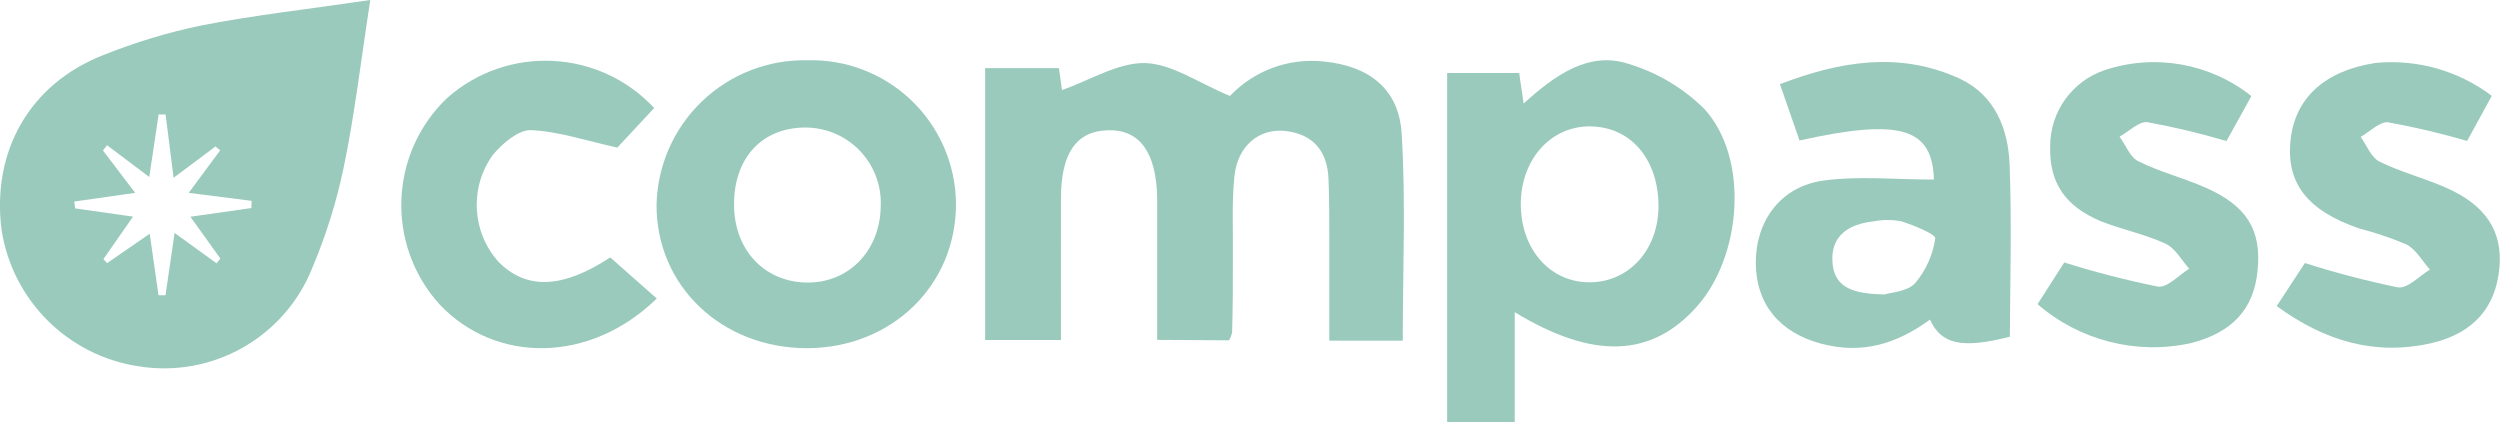
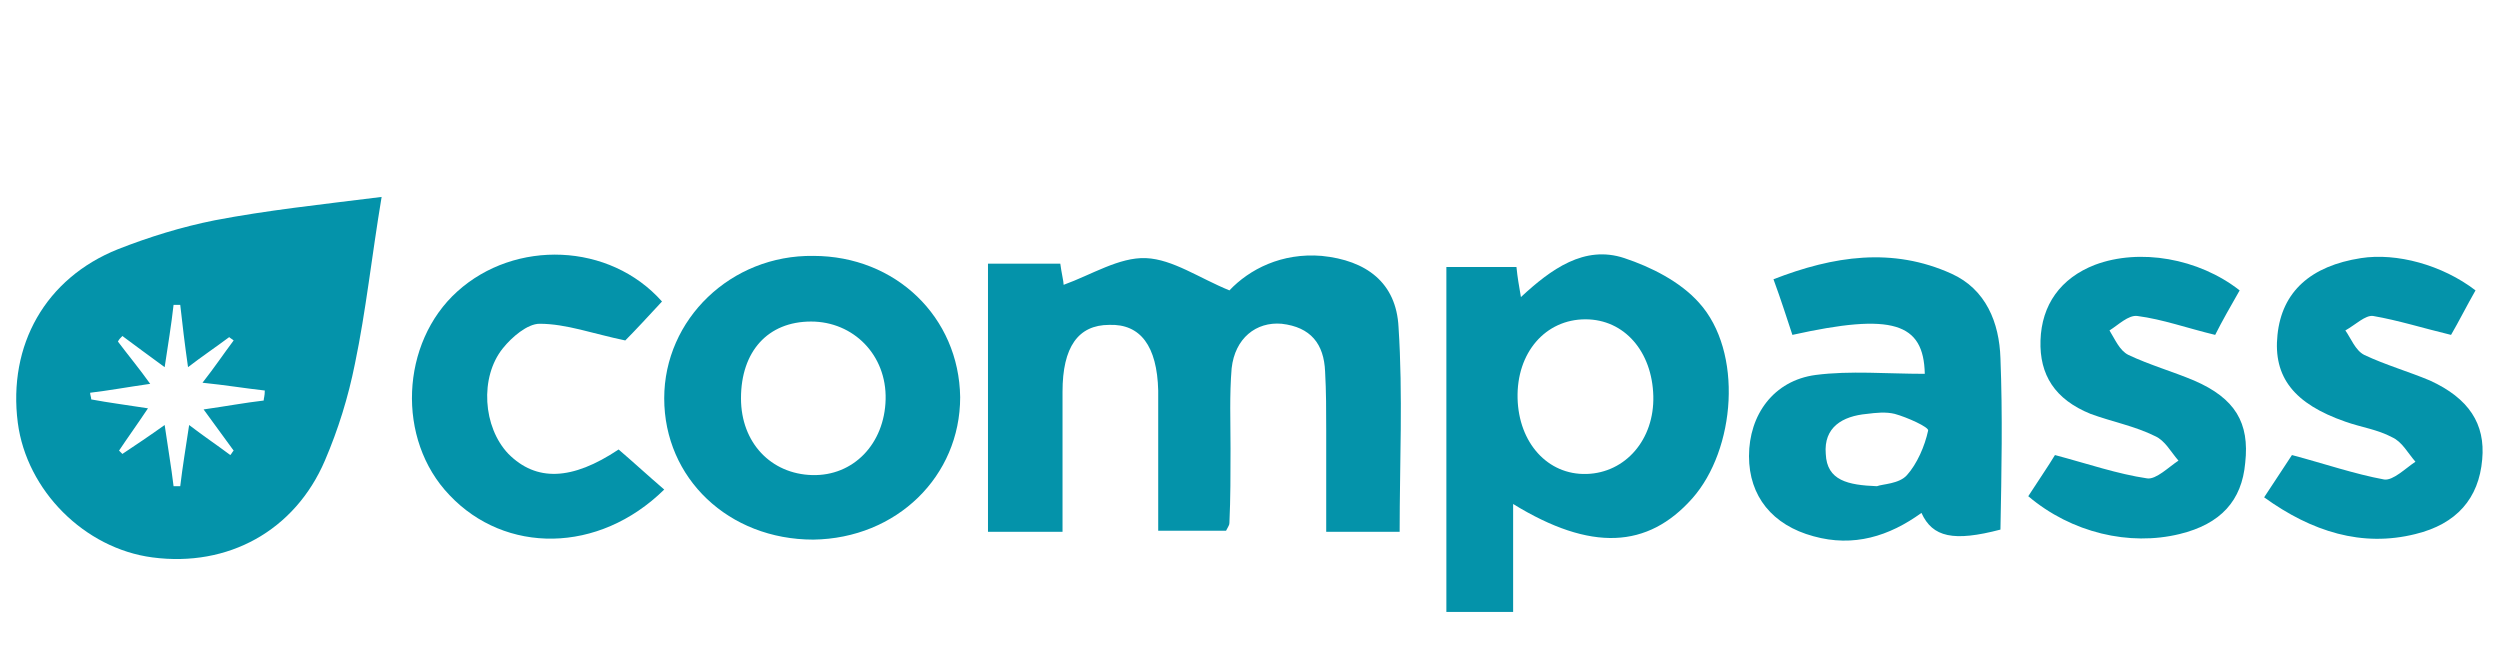
- <svg xmlns="http://www.w3.org/2000/svg" viewBox="0 0 221.92 37.45">
-   <defs>
-     <style>.cls-1{fill:#99cabb;}.cls-2{fill:none;}</style>
-   </defs>
-   <g id="Calque_2" data-name="Calque 2">
-     <g id="Calque_1-2" data-name="Calque 1">
-       <path class="cls-1" d="M102.72,30.17c0-2.77,0-5.36,0-7.94,0-1.58,0-3.16,0-4.74-.1-4-1.57-6-4.36-5.93s-4.17,2-4.18,6,0,8.31,0,12.62H87.45V6.05H94L94.27,8c2.49-.88,5-2.46,7.38-2.4s4.77,1.78,7.53,2.92a10,10,0,0,1,8.33-3.06c4,.39,6.66,2.42,6.91,6.37.38,6.07.1,12.17.1,18.41H118c0-3,0-6,0-9.05,0-1.76,0-3.53-.07-5.29-.1-2.48-1.34-4-3.87-4.28-2.31-.23-4.2,1.34-4.48,4-.25,2.39-.11,4.82-.14,7.23,0,2.23,0,4.45-.07,6.68a2.76,2.76,0,0,1-.26.68Z" />
-       <path class="cls-1" d="M71.66,30.91c-7.57,0-13.39-5.49-13.38-12.71A13.11,13.11,0,0,1,71.67,5.35,12.84,12.84,0,0,1,84.86,18C84.92,25.28,79.2,30.87,71.66,30.91Zm-.17-19.59c-3.85,0-6.35,2.71-6.33,6.85,0,4,2.68,6.85,6.43,6.91s6.53-2.81,6.59-6.76A6.69,6.69,0,0,0,71.49,11.32Z" />
-       <path class="cls-1" d="M202.1,27.17l2.5-3.82a81,81,0,0,0,8.26,2.16c.84.13,1.89-1,2.84-1.58-.68-.76-1.23-1.79-2.08-2.23a29.42,29.42,0,0,0-4.2-1.42c-4.59-1.58-6.47-4-6.1-7.77s3-6.22,7.53-6.92a14.74,14.74,0,0,1,10.34,2.92l-2.19,4a68.61,68.61,0,0,0-7-1.65c-.74-.1-1.63.83-2.45,1.29.54.75.93,1.82,1.66,2.19,1.9.94,4,1.47,5.94,2.33,3.54,1.57,5,3.87,4.72,7.08-.32,3.53-2.29,5.82-6,6.7C210.83,31.61,206.36,30.28,202.1,27.17Z" />
-       <path class="cls-1" d="M197.64,12.52a67.52,67.52,0,0,0-7-1.67c-.76-.11-1.66.82-2.49,1.28.55.75.93,1.83,1.67,2.19,1.9.94,4,1.47,5.95,2.33,3.67,1.61,5,3.77,4.63,7.36-.32,3.42-2.24,5.51-5.93,6.45A15.66,15.66,0,0,1,180.87,27l2.37-3.7a82.47,82.47,0,0,0,8.3,2.14c.83.13,1.86-1,2.79-1.59-.68-.76-1.23-1.81-2.08-2.21-1.84-.85-3.88-1.26-5.76-2-3.22-1.35-4.58-3.46-4.5-6.64a7.11,7.11,0,0,1,4.86-6.78,13.88,13.88,0,0,1,13,2.31Z" />
-       <path class="cls-1" d="M58.3,26.5C52.38,32.27,44,32.31,39,27A13.14,13.14,0,0,1,39.69,8.7a13.18,13.18,0,0,1,18.38.89L54.8,13.1c-2.88-.63-5.29-1.46-7.72-1.55-1.1,0-2.49,1.19-3.33,2.2a7.58,7.58,0,0,0,.49,9.48c2.49,2.53,5.71,2.39,9.93-.38Z" />
-       <path class="cls-1" d="M17.92,2.25A51.38,51.38,0,0,0,9.17,4.89C2.64,7.44-.76,13.43.14,20.41a14.48,14.48,0,0,0,12.13,12.1,14.16,14.16,0,0,0,15.46-8.75A48,48,0,0,0,30.48,15c1-4.76,1.55-9.6,2.39-15C27.23.83,22.54,1.35,17.92,2.25Zm4.39,16.22-5.41.77,2.66,3.71-.34.42L15.5,20.68l-.81,5.53-.62,0-.78-5.46L9.5,23.36,9.18,23l2.63-3.77L6.67,18.5l-.08-.61L12,17.12,9.14,13.36l.36-.47,3.75,2.82.83-5.55.62,0,.71,5.62L19.13,13l.42.34-2.8,3.78,5.59.71Z" />
-       <path class="cls-1" d="M151.3,9.68a16.17,16.17,0,0,0-6.71-4c-3.56-1.18-6.57,1-9.34,3.51-.16-1.21-.27-1.71-.39-2.71h-6.4v31h6V27.71c7,4.26,12.16,4,16.16-.49S155.29,14.06,151.3,9.68ZM141.21,25.06c-3.5.06-6.12-2.78-6.21-6.75s2.53-7.11,6.13-7.09,6,2.85,6.09,6.86S144.66,25,141.21,25.06Z" />
-       <path class="cls-2" d="M71.49,11.32a6.69,6.69,0,0,1,6.68,7c-.06,4-2.85,6.82-6.59,6.76s-6.41-2.94-6.43-6.91C65.15,14,67.64,11.33,71.49,11.32Z" />
-       <path class="cls-1" d="M178.39,14.63C178.27,11.45,177.1,8.47,174,7c-5.31-2.45-10.58-1.6-16,.47l1.74,5c9-2,11.79-1.1,11.93,3.47-3.4,0-6.66-.34-9.81.09-3.77.51-6,3.56-6,7.26s2.1,6.22,5.78,7.21,6.76,0,9.68-2.13c1,2.21,2.86,2.6,7.09,1.52C178.44,24.82,178.58,19.72,178.39,14.63ZM170,25.14c-.7.76-2.16.81-2.72,1-2.62-.06-4.47-.5-4.62-2.88s1.5-3.38,3.66-3.61a6.37,6.37,0,0,1,2.47,0c1.11.35,3.07,1.16,3,1.51A7.9,7.9,0,0,1,170,25.14Z" />
-     </g>
+ <svg xmlns="http://www.w3.org/2000/svg" version="1.1" id="Calque_1" x="0px" y="0px" viewBox="0 0 224.7 59" style="enable-background:new 0 0 224.7 59;" xml:space="preserve">
+   <style type="text/css">
+ 	.st0{fill:#0493AA;}
+ 	.st1{fill:none;}
+ </style>
+   <g id="Calque_2">
+ </g>
+   <g id="Calque_1_1_">
+     <path class="st0" d="M104.1,47.7c0-2.8,0-5.4,0-7.9c0-1.6,0-3.2,0-4.7c-0.1-4-1.6-6-4.4-5.9c-2.8,0-4.2,2-4.2,6c0,4.2,0,8.3,0,12.6   c-2.4,0-4.5,0-6.7,0c0-8.1,0-16,0-24.1c2.2,0,4.3,0,6.5,0c0.1,0.8,0.3,1.6,0.3,1.9c2.5-0.9,5-2.5,7.4-2.4s4.8,1.8,7.5,2.9   c1.8-1.9,4.7-3.4,8.3-3.1c4,0.4,6.7,2.4,6.9,6.4c0.4,6.1,0.1,12.2,0.1,18.4c-2,0-4,0-6.6,0c0-3,0-6,0-9.1c0-1.8,0-3.5-0.1-5.3   c-0.1-2.5-1.3-4-3.9-4.3c-2.3-0.2-4.2,1.3-4.5,4c-0.2,2.4-0.1,4.8-0.1,7.2c0,2.2,0,4.5-0.1,6.7c0,0.2-0.1,0.3-0.3,0.7   C108.6,47.7,106.6,47.7,104.1,47.7z" />
+     <path class="st0" d="M73.1,48.5c-7.6,0-13.4-5.5-13.4-12.7c0-7.1,6-12.9,13.4-12.8c7.4,0,13.1,5.5,13.2,12.7   C86.3,42.8,80.6,48.4,73.1,48.5z M72.9,28.9c-3.9,0-6.3,2.7-6.3,6.9c0,4,2.7,6.8,6.4,6.9c3.7,0.1,6.5-2.8,6.6-6.8   S76.7,28.9,72.9,28.9z" />
+     <path class="st0" d="M203.5,44.7c1-1.5,1.9-2.9,2.5-3.8c3,0.8,5.6,1.7,8.3,2.2c0.8,0.1,1.9-1,2.8-1.6c-0.7-0.8-1.2-1.8-2.1-2.2   c-1.3-0.7-2.8-0.9-4.2-1.4c-4.6-1.6-6.5-4-6.1-7.8c0.4-3.9,3-6.2,7.5-6.9c3.2-0.5,7.3,0.6,10.3,2.9c-0.8,1.4-1.5,2.8-2.2,4   c-2.5-0.6-4.7-1.3-7-1.7c-0.7-0.1-1.6,0.8-2.5,1.3c0.5,0.7,0.9,1.8,1.7,2.2c1.9,0.9,4,1.5,5.9,2.3c3.5,1.6,5,3.9,4.7,7.1   c-0.3,3.5-2.3,5.8-6,6.7C212.3,49.2,207.8,47.8,203.5,44.7z" />
+     <path class="st0" d="M199.1,30.1c-2.5-0.6-4.7-1.4-7-1.7c-0.8-0.1-1.7,0.8-2.5,1.3c0.5,0.8,0.9,1.8,1.7,2.2c1.9,0.9,4,1.5,5.9,2.3   c3.7,1.6,5,3.8,4.6,7.4c-0.3,3.4-2.2,5.5-5.9,6.4c-4.5,1.1-9.7-0.1-13.6-3.4c0.9-1.4,1.8-2.7,2.4-3.7c3,0.8,5.6,1.7,8.3,2.1   c0.8,0.1,1.9-1,2.8-1.6c-0.7-0.8-1.2-1.8-2.1-2.2c-1.8-0.9-3.9-1.3-5.8-2c-3.2-1.3-4.6-3.5-4.5-6.6c0.1-3.2,1.8-5.6,4.9-6.8   c4-1.5,9.3-0.6,13,2.3C200.5,27.5,199.7,28.9,199.1,30.1z" />
+     <path class="st0" d="M59.7,44c-5.9,5.8-14.3,5.8-19.3,0.5c-4.8-5-4.4-13.7,0.7-18.3c5.2-4.7,13.7-4.4,18.4,0.9   c-1.2,1.3-2.5,2.7-3.3,3.5c-2.9-0.6-5.3-1.5-7.7-1.5c-1.1,0-2.5,1.2-3.3,2.2c-2.1,2.6-1.8,7.1,0.5,9.5c2.5,2.5,5.7,2.4,9.9-0.4   C57,41.6,58.3,42.8,59.7,44z" />
+     <path class="st0" d="M19.3,19.8c-3,0.6-5.9,1.5-8.7,2.6C4.1,25,0.7,31,1.6,38c0.8,6.1,6,11.3,12.1,12.1c6.8,0.9,12.8-2.4,15.5-8.7   c1.2-2.8,2.1-5.7,2.7-8.7c1-4.8,1.5-9.6,2.4-15C28.7,18.4,24,18.9,19.3,19.8z M23.7,36c-1.7,0.2-3.3,0.5-5.4,0.8   c1.1,1.5,1.9,2.6,2.7,3.7c-0.1,0.1-0.2,0.3-0.3,0.4c-1.2-0.9-2.4-1.7-3.7-2.7c-0.3,2-0.6,3.8-0.8,5.5c-0.2,0-0.4,0-0.6,0   c-0.2-1.7-0.5-3.4-0.8-5.5c-1.4,1-2.6,1.8-3.8,2.6c-0.1-0.1-0.2-0.2-0.3-0.3c0.8-1.2,1.6-2.3,2.6-3.8c-1.9-0.3-3.5-0.5-5.1-0.8   c0-0.2-0.1-0.4-0.1-0.6c1.7-0.2,3.3-0.5,5.4-0.8c-1-1.4-2-2.6-2.9-3.8c0.1-0.2,0.2-0.3,0.4-0.5c1.2,0.9,2.3,1.7,3.8,2.8   c0.3-2,0.6-3.8,0.8-5.6c0.2,0,0.4,0,0.6,0c0.2,1.8,0.4,3.5,0.7,5.6c1.3-1,2.5-1.8,3.7-2.7c0.1,0.1,0.3,0.2,0.4,0.3   c-0.9,1.2-1.7,2.4-2.8,3.8c2,0.2,3.8,0.5,5.6,0.7C23.8,35.6,23.7,35.8,23.7,36z" />
+     <path class="st0" d="M152.7,27.2c-1.7-1.9-4.3-3.2-6.7-4c-3.6-1.2-6.6,1-9.3,3.5c-0.2-1.2-0.3-1.7-0.4-2.7c-2.1,0-3.3,0-6.3,0   c0,11,0,20,0,31c3,0,5,0,6,0c0-3,0-6.4,0-9.7c7,4.3,12.1,4,16.1-0.5C156,40.4,156.7,31.6,152.7,27.2z M142.6,42.6   c-3.5,0.1-6.1-2.8-6.2-6.8c-0.1-4.1,2.5-7.1,6.1-7.1c3.5,0,6,2.9,6.1,6.9C148.7,39.5,146.1,42.5,142.6,42.6z" />
+     <path class="st1" d="M72.9,28.9c3.8,0,6.7,3.1,6.7,7c-0.1,4-2.9,6.8-6.6,6.8c-3.7-0.1-6.4-2.9-6.4-6.9   C66.6,31.6,69.1,28.9,72.9,28.9z" />
+     <path class="st0" d="M179.8,32.2c-0.1-3.2-1.3-6.2-4.4-7.6c-5.3-2.4-10.6-1.6-16,0.5c0.7,1.9,1.2,3.5,1.7,5c9-2,11.8-1.1,11.9,3.5   c-3.4,0-6.7-0.3-9.8,0.1c-3.8,0.5-6,3.6-6,7.3c0,3.6,2.1,6.2,5.8,7.2c3.6,1,6.8,0,9.7-2.1c1,2.2,2.9,2.6,7.1,1.5   C179.9,42.4,180,37.3,179.8,32.2z M171.4,42.7c-0.7,0.8-2.2,0.8-2.7,1c-2.6-0.1-4.5-0.5-4.6-2.9c-0.2-2.4,1.5-3.4,3.7-3.6   c0.8-0.1,1.7-0.2,2.5,0c1.1,0.3,3.1,1.2,3,1.5C173,40.1,172.3,41.7,171.4,42.7z" />
  </g>
</svg>
